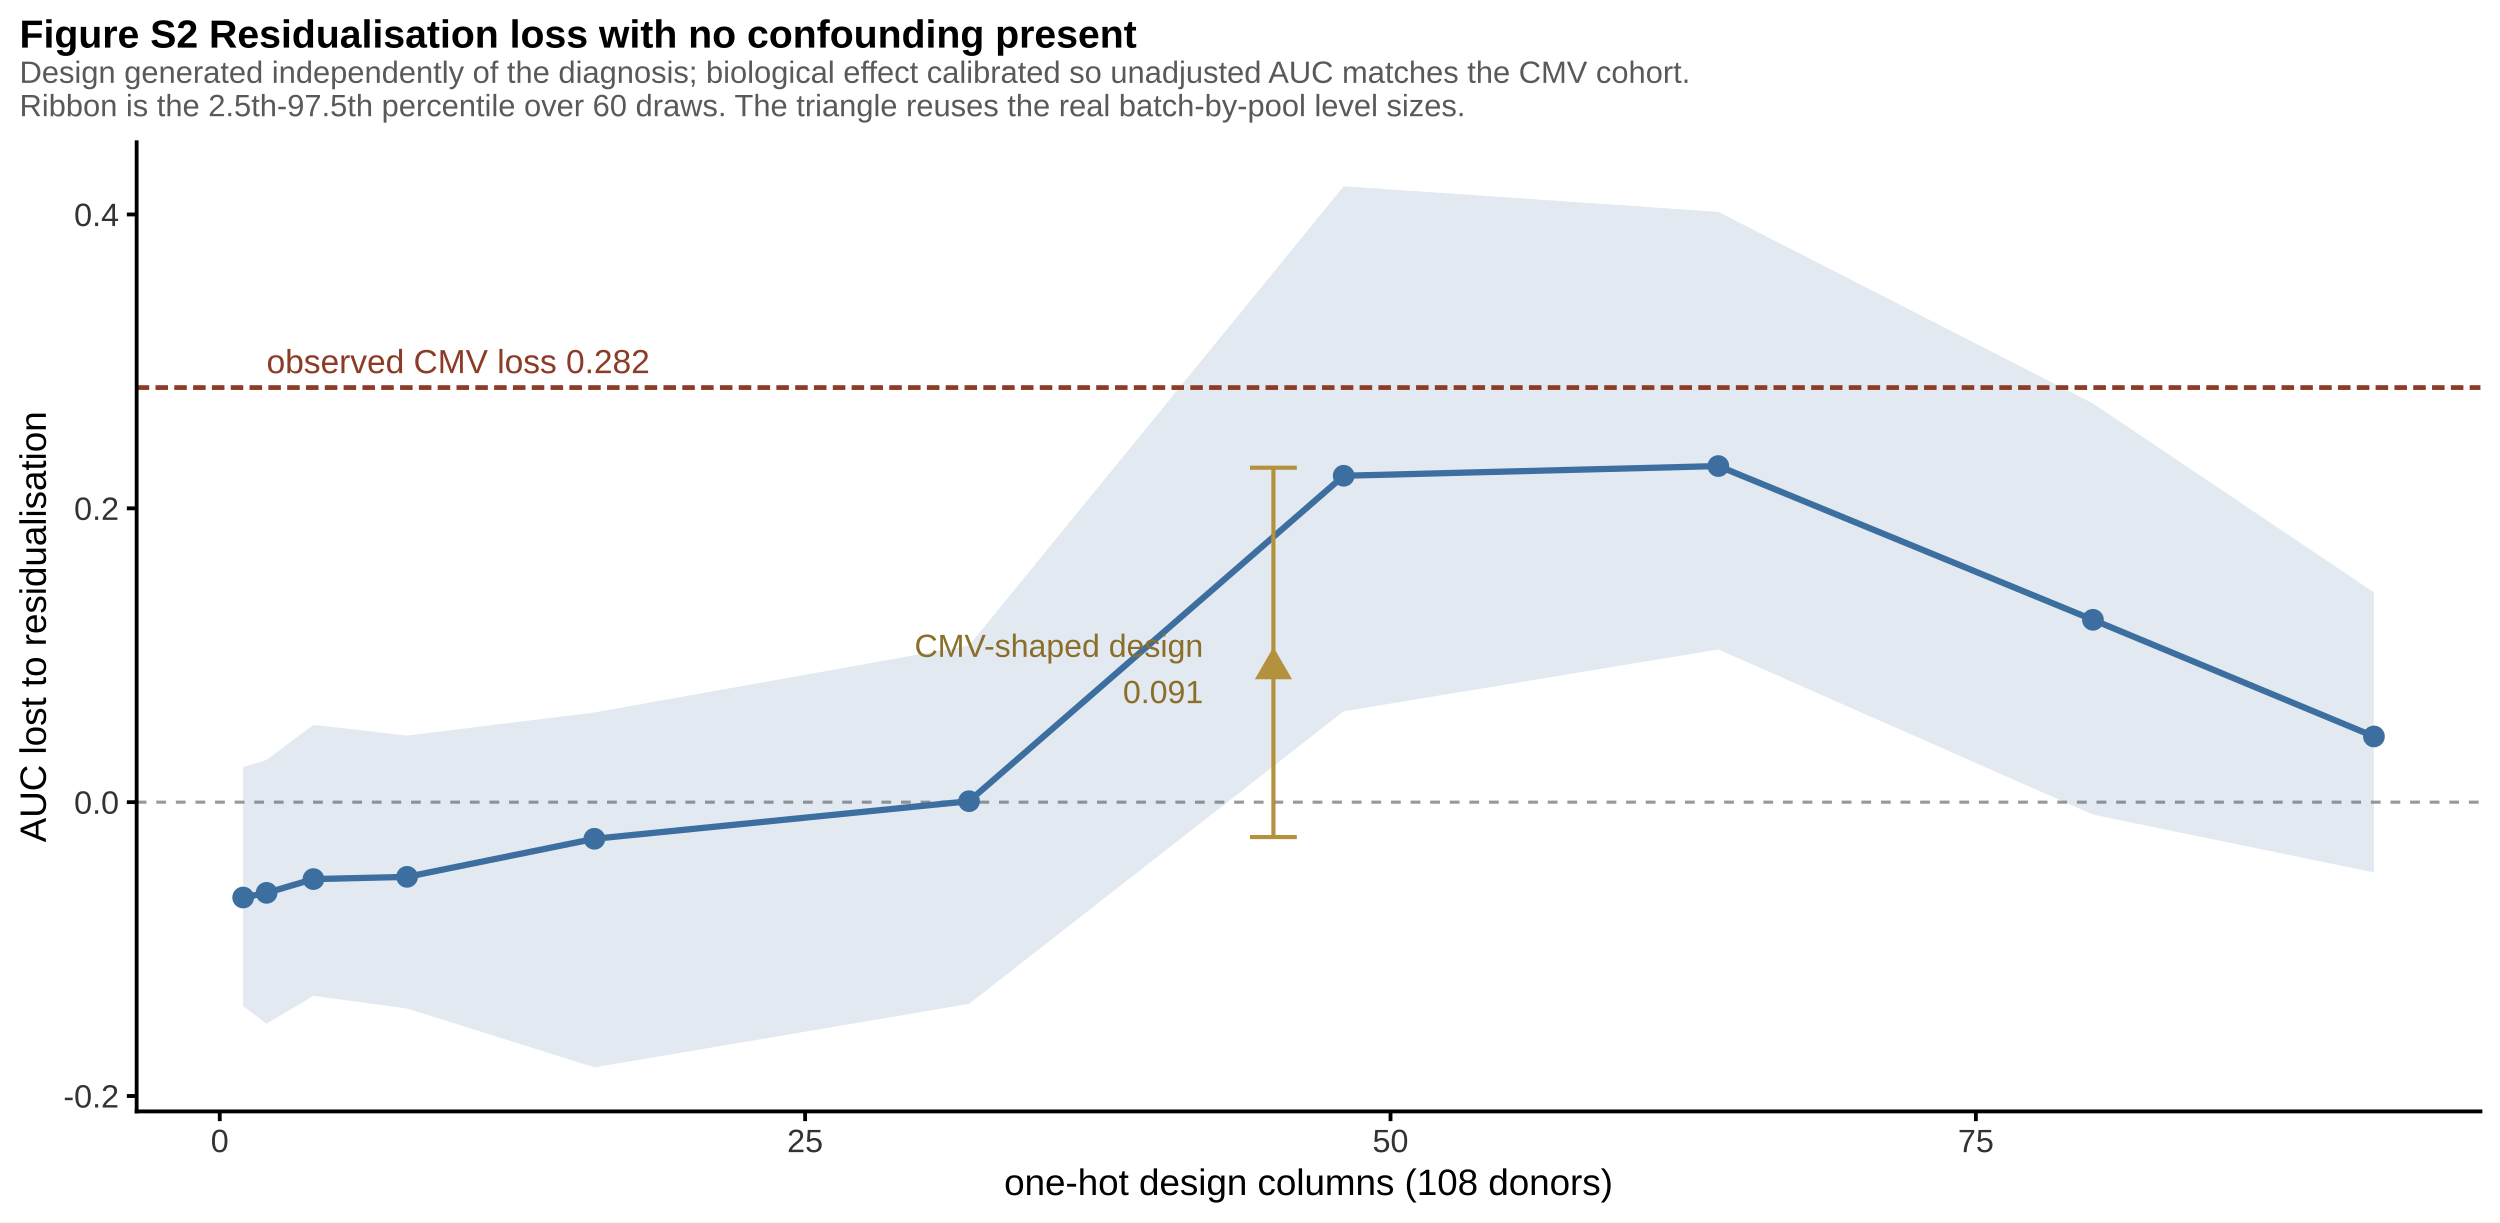
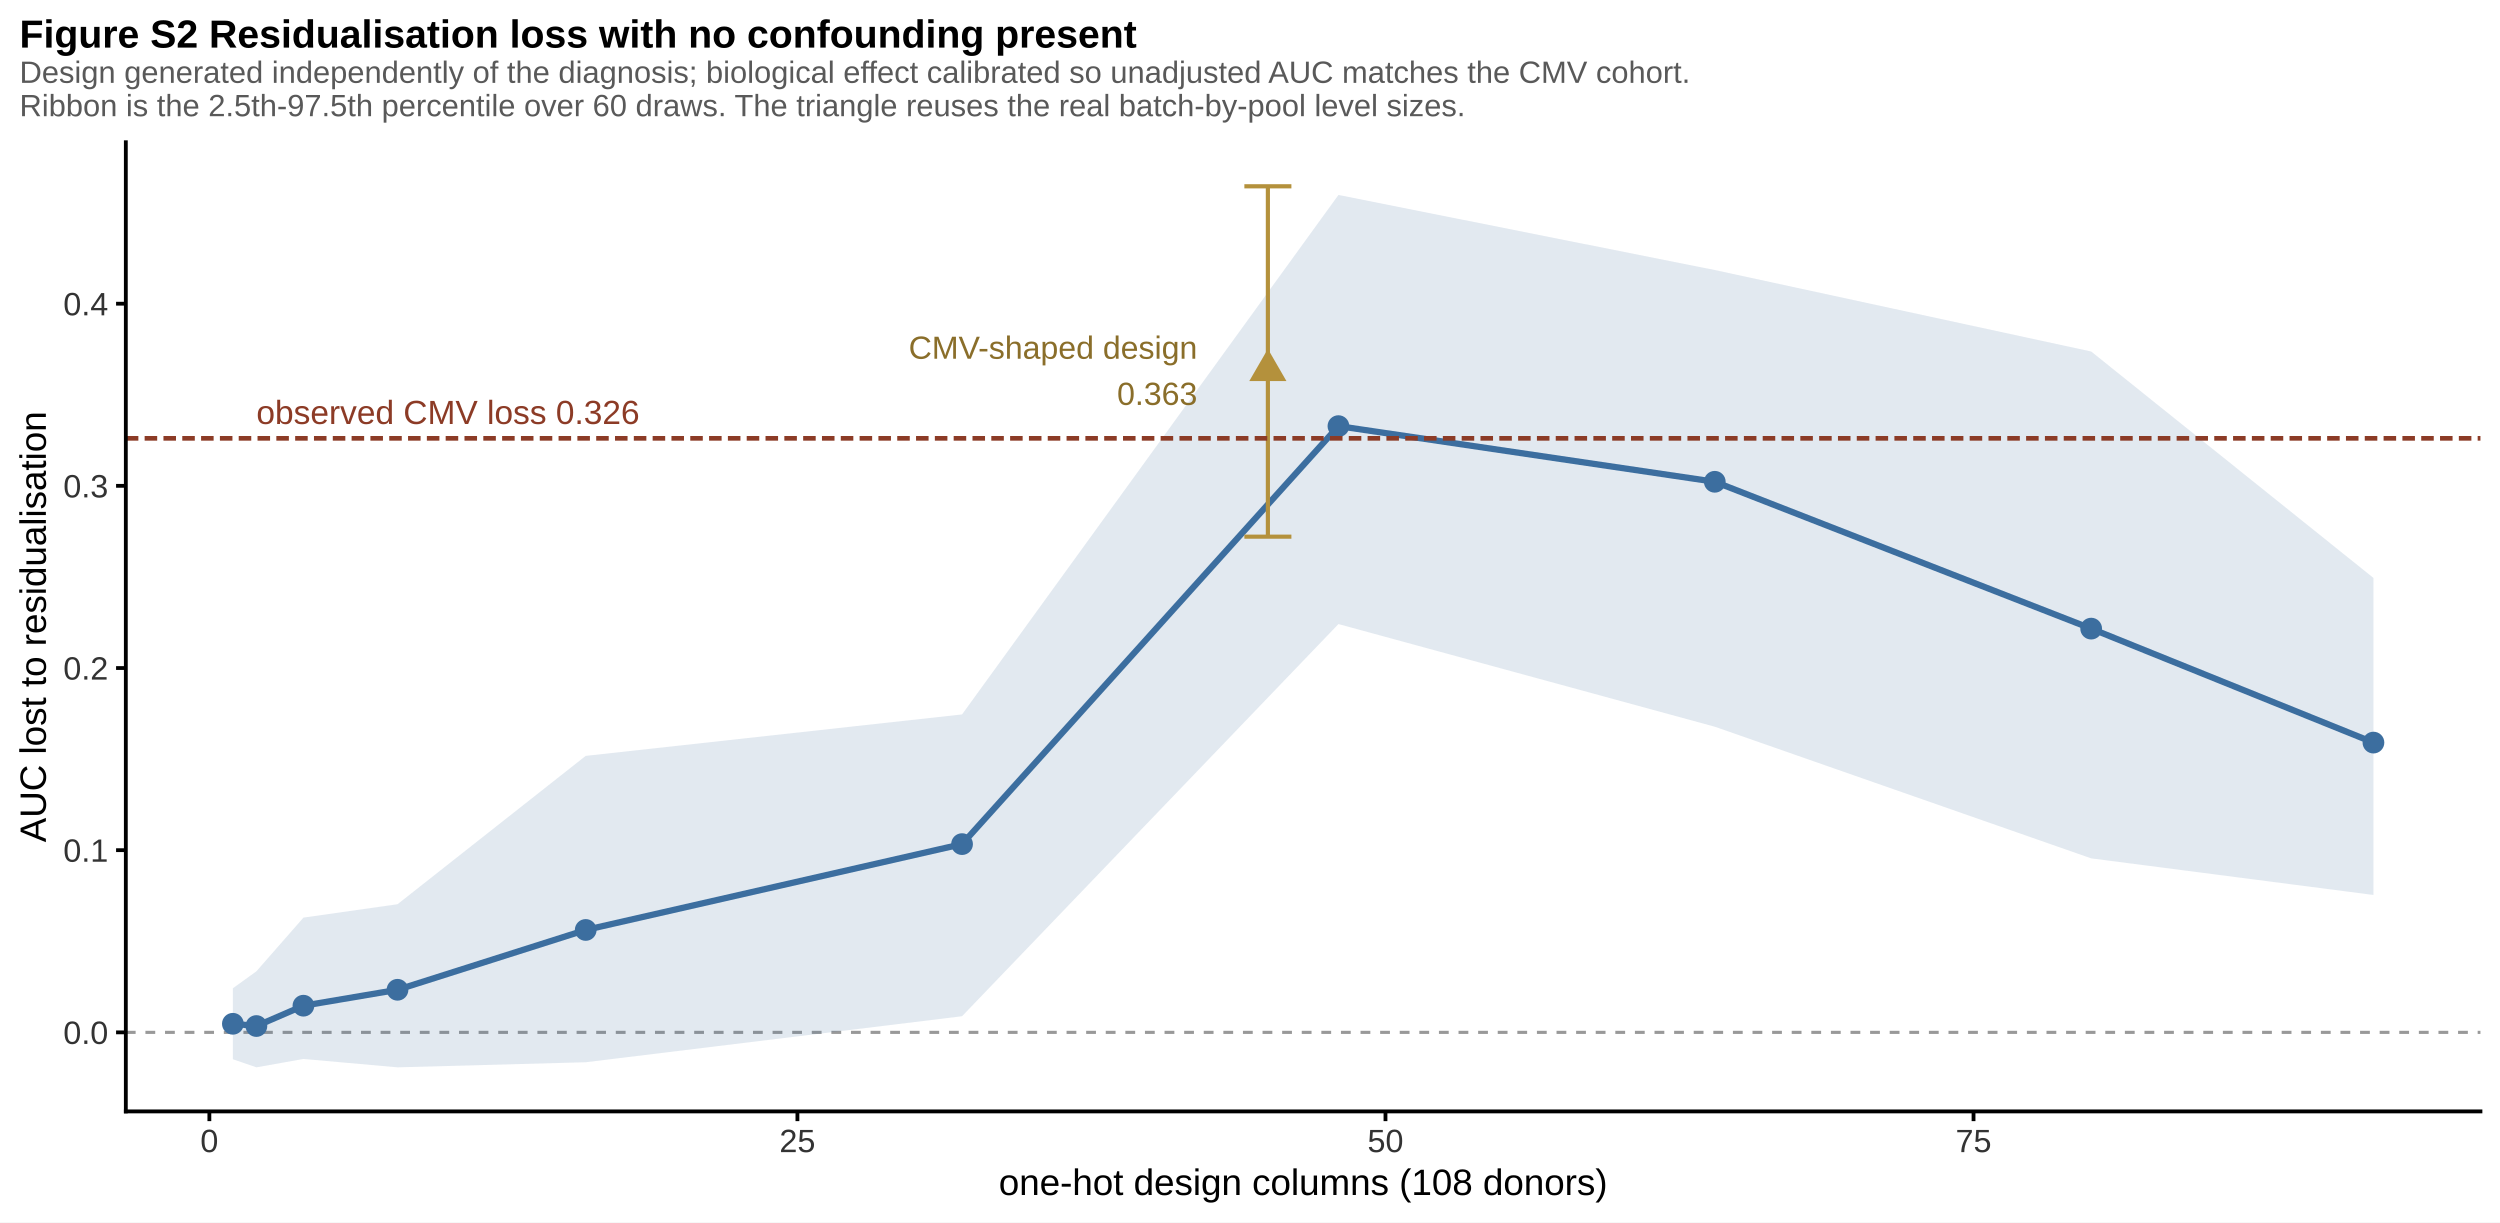
<svg xmlns="http://www.w3.org/2000/svg" width="510.24pt" height="249.45pt" viewBox="0 0 510.24 249.45">
  <g class="svglite">
    <defs>
      <style type="text/css">
    .svglite line, .svglite polyline, .svglite polygon, .svglite path, .svglite rect, .svglite circle {
      fill: none;
      stroke: #000000;
      stroke-linecap: round;
      stroke-linejoin: round;
      stroke-miterlimit: 10.00;
    }
    .svglite text {
      white-space: pre;
    }
    .svglite g.glyphgroup path {
      fill: inherit;
      stroke: none;
    }
  </style>
    </defs>
    <rect width="100%" height="100%" style="stroke: none; fill: #FFFFFF;" />
    <defs>
      <clipPath id="cpMC4wMHw1MTAuMjR8MC4wMHwyNDkuNDU=">
        <rect x="0.00" y="0.00" width="510.24" height="249.45" />
      </clipPath>
    </defs>
    <g clip-path="url(#cpMC4wMHw1MTAuMjR8MC4wMHwyNDkuNDU=)">
      <rect x="0.00" y="-0" width="510.24" height="249.45" style="stroke-width: 0.78; stroke: #FFFFFF; fill: #FFFFFF;" />
    </g>
    <defs>
-       <clipPath id="cpMjcuODl8NTA2LjI1fDI5LjAzfDIyNi44Mw==">
-         <rect x="27.89" y="29.03" width="478.36" height="197.81" />
+       <clipPath id="cpMjUuNjh8NTA2LjI1fDI5LjAzfDIyNi44Mw==">
+         <rect x="25.68" y="29.03" width="480.57" height="197.81" />
      </clipPath>
    </defs>
-     <g clip-path="url(#cpMjcuODl8NTA2LjI1fDI5LjAzfDIyNi44Mw==)">
-       <rect x="27.89" y="29.03" width="478.36" height="197.81" style="stroke-width: 0.78; stroke: none; fill: #FFFFFF;" />
-       <line x1="27.89" y1="163.72" x2="506.25" y2="163.72" style="stroke-width: 0.64; stroke: #999999; stroke-dasharray: 2.00,2.00; stroke-linecap: butt;" />
-       <polygon points="49.63,156.57 54.41,155.09 63.97,147.94 83.08,150.13 121.31,145.41 197.78,131.73 274.24,38.02 350.70,43.24 427.16,82.35 484.51,120.90 484.51,178.06 427.16,166.26 350.70,132.55 274.24,145.17 197.78,204.89 121.31,217.84 83.08,205.83 63.97,203.24 54.41,208.94 49.63,205.36 " style="stroke-width: 0.00; stroke: none; stroke-linecap: butt; fill: #3C6E9F; fill-opacity: 0.15;" />
-       <polyline points="49.63,156.57 54.41,155.09 63.97,147.94 83.08,150.13 121.31,145.41 197.78,131.73 274.24,38.02 350.70,43.24 427.16,82.35 484.51,120.90 " style="stroke-width: 0.78; stroke: none; stroke-linecap: butt;" />
-       <polyline points="484.51,178.06 427.16,166.26 350.70,132.55 274.24,145.17 197.78,204.89 121.31,217.84 83.08,205.83 63.97,203.24 54.41,208.94 49.63,205.36 " style="stroke-width: 0.78; stroke: none; stroke-linecap: butt;" />
-       <polyline points="49.63,183.18 54.41,182.23 63.97,179.42 83.08,178.96 121.31,171.19 197.78,163.52 274.24,97.10 350.70,95.12 427.16,126.50 484.51,150.31 " style="stroke-width: 1.28; stroke: #3C6E9F; stroke-linecap: butt;" />
-       <circle cx="49.63" cy="183.18" r="1.96" style="stroke-width: 0.52; stroke: #3C6E9F; fill: #3C6E9F;" />
-       <circle cx="54.41" cy="182.23" r="1.96" style="stroke-width: 0.52; stroke: #3C6E9F; fill: #3C6E9F;" />
-       <circle cx="63.97" cy="179.42" r="1.96" style="stroke-width: 0.52; stroke: #3C6E9F; fill: #3C6E9F;" />
-       <circle cx="83.08" cy="178.96" r="1.96" style="stroke-width: 0.52; stroke: #3C6E9F; fill: #3C6E9F;" />
-       <circle cx="121.31" cy="171.19" r="1.96" style="stroke-width: 0.52; stroke: #3C6E9F; fill: #3C6E9F;" />
-       <circle cx="197.78" cy="163.52" r="1.96" style="stroke-width: 0.52; stroke: #3C6E9F; fill: #3C6E9F;" />
-       <circle cx="274.24" cy="97.10" r="1.96" style="stroke-width: 0.52; stroke: #3C6E9F; fill: #3C6E9F;" />
-       <circle cx="350.70" cy="95.12" r="1.96" style="stroke-width: 0.52; stroke: #3C6E9F; fill: #3C6E9F;" />
-       <circle cx="427.16" cy="126.50" r="1.96" style="stroke-width: 0.52; stroke: #3C6E9F; fill: #3C6E9F;" />
-       <circle cx="484.51" cy="150.31" r="1.96" style="stroke-width: 0.52; stroke: #3C6E9F; fill: #3C6E9F;" />
-       <polyline points="255.12,95.46 264.68,95.46 " style="stroke-width: 0.85; stroke: #B4913C; stroke-linecap: butt;" />
-       <polyline points="259.90,95.46 259.90,170.84 " style="stroke-width: 0.85; stroke: #B4913C; stroke-linecap: butt;" />
-       <polyline points="255.12,170.84 264.68,170.84 " style="stroke-width: 0.85; stroke: #B4913C; stroke-linecap: butt;" />
-       <polygon points="259.90,132.06 263.70,138.63 256.11,138.63 " style="stroke-width: 0.52; stroke: none; fill: #B4913C;" />
-       <text x="245.56" y="134.07" text-anchor="end" style="font-size: 6.54px;fill: #8A6E2A; font-family: &quot;Arial&quot;;" textLength="58.75px" lengthAdjust="spacingAndGlyphs">CMV-shaped design</text>
-       <text x="245.56" y="143.50" text-anchor="end" style="font-size: 6.54px;fill: #8A6E2A; font-family: &quot;Arial&quot;;" textLength="16.31px" lengthAdjust="spacingAndGlyphs">0.091</text>
-       <line x1="27.89" y1="79.10" x2="506.25" y2="79.10" style="stroke-width: 0.96; stroke: #8C3B26; stroke-dasharray: 2.56,1.28; stroke-linecap: butt;" />
-       <text x="54.41" y="76.16" style="font-size: 6.83px;fill: #8C3B26; font-family: &quot;Arial&quot;;" textLength="78.19px" lengthAdjust="spacingAndGlyphs">observed CMV loss 0.282</text>
+     <g clip-path="url(#cpMjUuNjh8NTA2LjI1fDI5LjAzfDIyNi44Mw==)">
+       <rect x="25.68" y="29.03" width="480.57" height="197.81" style="stroke-width: 0.78; stroke: none; fill: #FFFFFF;" />
+       <line x1="25.68" y1="210.70" x2="506.25" y2="210.70" style="stroke-width: 0.64; stroke: #999999; stroke-dasharray: 2.00,2.00; stroke-linecap: butt;" />
+       <polygon points="47.53,201.70 52.33,198.24 61.93,187.28 81.13,184.55 119.54,154.27 196.35,145.81 273.17,39.79 349.98,55.11 426.80,71.74 484.41,117.95 484.41,182.66 426.80,175.19 349.98,148.32 273.17,127.37 196.35,207.41 119.54,216.80 81.13,217.84 61.93,216.13 52.33,217.84 47.53,216.19 " style="stroke-width: 0.00; stroke: none; stroke-linecap: butt; fill: #3C6E9F; fill-opacity: 0.15;" />
+       <polyline points="47.53,201.70 52.33,198.24 61.93,187.28 81.13,184.55 119.54,154.27 196.35,145.81 273.17,39.79 349.98,55.11 426.80,71.74 484.41,117.95 " style="stroke-width: 0.78; stroke: none; stroke-linecap: butt;" />
+       <polyline points="484.41,182.66 426.80,175.19 349.98,148.32 273.17,127.37 196.35,207.41 119.54,216.80 81.13,217.84 61.93,216.13 52.33,217.84 47.53,216.19 " style="stroke-width: 0.78; stroke: none; stroke-linecap: butt;" />
+       <polyline points="47.53,208.95 52.33,209.41 61.93,205.26 81.13,202.01 119.54,189.80 196.35,172.28 273.17,86.97 349.98,98.33 426.80,128.30 484.41,151.56 " style="stroke-width: 1.28; stroke: #3C6E9F; stroke-linecap: butt;" />
+       <circle cx="47.53" cy="208.95" r="1.96" style="stroke-width: 0.52; stroke: #3C6E9F; fill: #3C6E9F;" />
+       <circle cx="52.33" cy="209.41" r="1.96" style="stroke-width: 0.52; stroke: #3C6E9F; fill: #3C6E9F;" />
+       <circle cx="61.93" cy="205.26" r="1.96" style="stroke-width: 0.52; stroke: #3C6E9F; fill: #3C6E9F;" />
+       <circle cx="81.13" cy="202.01" r="1.96" style="stroke-width: 0.52; stroke: #3C6E9F; fill: #3C6E9F;" />
+       <circle cx="119.54" cy="189.80" r="1.96" style="stroke-width: 0.52; stroke: #3C6E9F; fill: #3C6E9F;" />
+       <circle cx="196.35" cy="172.28" r="1.96" style="stroke-width: 0.52; stroke: #3C6E9F; fill: #3C6E9F;" />
+       <circle cx="273.17" cy="86.97" r="1.96" style="stroke-width: 0.52; stroke: #3C6E9F; fill: #3C6E9F;" />
+       <circle cx="349.98" cy="98.33" r="1.96" style="stroke-width: 0.52; stroke: #3C6E9F; fill: #3C6E9F;" />
+       <circle cx="426.80" cy="128.30" r="1.96" style="stroke-width: 0.52; stroke: #3C6E9F; fill: #3C6E9F;" />
+       <circle cx="484.41" cy="151.56" r="1.96" style="stroke-width: 0.52; stroke: #3C6E9F; fill: #3C6E9F;" />
+       <polyline points="253.97,38.02 263.57,38.02 " style="stroke-width: 0.85; stroke: #B4913C; stroke-linecap: butt;" />
+       <polyline points="258.77,38.02 258.77,109.53 " style="stroke-width: 0.85; stroke: #B4913C; stroke-linecap: butt;" />
+       <polyline points="253.97,109.53 263.57,109.53 " style="stroke-width: 0.85; stroke: #B4913C; stroke-linecap: butt;" />
+       <polygon points="258.77,71.21 262.56,77.78 254.97,77.78 " style="stroke-width: 0.52; stroke: none; fill: #B4913C;" />
+       <text x="244.36" y="73.22" text-anchor="end" style="font-size: 6.54px;fill: #8A6E2A; font-family: &quot;Arial&quot;;" textLength="58.75px" lengthAdjust="spacingAndGlyphs">CMV-shaped design</text>
+       <text x="244.36" y="82.64" text-anchor="end" style="font-size: 6.54px;fill: #8A6E2A; font-family: &quot;Arial&quot;;" textLength="16.31px" lengthAdjust="spacingAndGlyphs">0.363</text>
+       <line x1="25.68" y1="89.46" x2="506.25" y2="89.46" style="stroke-width: 0.96; stroke: #8C3B26; stroke-dasharray: 2.56,1.28; stroke-linecap: butt;" />
+       <text x="52.33" y="86.53" style="font-size: 6.83px;fill: #8C3B26; font-family: &quot;Arial&quot;;" textLength="78.19px" lengthAdjust="spacingAndGlyphs">observed CMV loss 0.326</text>
    </g>
    <g clip-path="url(#cpMC4wMHw1MTAuMjR8MC4wMHwyNDkuNDU=)">
-       <polyline points="27.89,226.83 27.89,29.03 " style="stroke-width: 0.78; stroke-linecap: square;" />
-       <text x="24.30" y="226.05" text-anchor="end" style="font-size: 6.60px;fill: #333333; font-family: &quot;Arial&quot;;" textLength="11.38px" lengthAdjust="spacingAndGlyphs">-0.2</text>
-       <text x="24.30" y="166.08" text-anchor="end" style="font-size: 6.60px;fill: #333333; font-family: &quot;Arial&quot;;" textLength="9.17px" lengthAdjust="spacingAndGlyphs">0.0</text>
-       <text x="24.30" y="106.11" text-anchor="end" style="font-size: 6.60px;fill: #333333; font-family: &quot;Arial&quot;;" textLength="9.17px" lengthAdjust="spacingAndGlyphs">0.2</text>
-       <text x="24.30" y="46.13" text-anchor="end" style="font-size: 6.60px;fill: #333333; font-family: &quot;Arial&quot;;" textLength="9.17px" lengthAdjust="spacingAndGlyphs">0.4</text>
-       <polyline points="25.89,223.69 27.89,223.69 " style="stroke-width: 0.78; stroke-linecap: butt;" />
-       <polyline points="25.89,163.72 27.89,163.72 " style="stroke-width: 0.78; stroke-linecap: butt;" />
-       <polyline points="25.89,103.75 27.89,103.75 " style="stroke-width: 0.78; stroke-linecap: butt;" />
-       <polyline points="25.89,43.77 27.89,43.77 " style="stroke-width: 0.78; stroke-linecap: butt;" />
-       <polyline points="27.89,226.83 506.25,226.83 " style="stroke-width: 0.78; stroke-linecap: square;" />
-       <polyline points="44.85,228.82 44.85,226.83 " style="stroke-width: 0.78; stroke-linecap: butt;" />
-       <polyline points="164.32,228.82 164.32,226.83 " style="stroke-width: 0.78; stroke-linecap: butt;" />
-       <polyline points="283.80,228.82 283.80,226.83 " style="stroke-width: 0.78; stroke-linecap: butt;" />
-       <polyline points="403.27,228.82 403.27,226.83 " style="stroke-width: 0.78; stroke-linecap: butt;" />
-       <text x="44.85" y="235.14" text-anchor="middle" style="font-size: 6.60px;fill: #333333; font-family: &quot;Arial&quot;;" textLength="3.67px" lengthAdjust="spacingAndGlyphs">0</text>
-       <text x="164.32" y="235.14" text-anchor="middle" style="font-size: 6.60px;fill: #333333; font-family: &quot;Arial&quot;;" textLength="7.34px" lengthAdjust="spacingAndGlyphs">25</text>
-       <text x="283.80" y="235.14" text-anchor="middle" style="font-size: 6.60px;fill: #333333; font-family: &quot;Arial&quot;;" textLength="7.34px" lengthAdjust="spacingAndGlyphs">50</text>
-       <text x="403.27" y="235.14" text-anchor="middle" style="font-size: 6.60px;fill: #333333; font-family: &quot;Arial&quot;;" textLength="7.34px" lengthAdjust="spacingAndGlyphs">75</text>
-       <text x="267.07" y="243.89" text-anchor="middle" style="font-size: 7.50px; font-family: &quot;Arial&quot;;" textLength="124.25px" lengthAdjust="spacingAndGlyphs">one-hot design columns (108 donors)</text>
+       <polyline points="25.68,226.83 25.68,29.03 " style="stroke-width: 0.78; stroke-linecap: square;" />
+       <text x="22.10" y="213.06" text-anchor="end" style="font-size: 6.60px;fill: #333333; font-family: &quot;Arial&quot;;" textLength="9.17px" lengthAdjust="spacingAndGlyphs">0.0</text>
+       <text x="22.10" y="175.88" text-anchor="end" style="font-size: 6.60px;fill: #333333; font-family: &quot;Arial&quot;;" textLength="9.17px" lengthAdjust="spacingAndGlyphs">0.1</text>
+       <text x="22.10" y="138.70" text-anchor="end" style="font-size: 6.60px;fill: #333333; font-family: &quot;Arial&quot;;" textLength="9.17px" lengthAdjust="spacingAndGlyphs">0.2</text>
+       <text x="22.10" y="101.52" text-anchor="end" style="font-size: 6.60px;fill: #333333; font-family: &quot;Arial&quot;;" textLength="9.17px" lengthAdjust="spacingAndGlyphs">0.3</text>
+       <text x="22.10" y="64.35" text-anchor="end" style="font-size: 6.60px;fill: #333333; font-family: &quot;Arial&quot;;" textLength="9.17px" lengthAdjust="spacingAndGlyphs">0.4</text>
+       <polyline points="23.69,210.70 25.68,210.70 " style="stroke-width: 0.78; stroke-linecap: butt;" />
+       <polyline points="23.69,173.52 25.68,173.52 " style="stroke-width: 0.78; stroke-linecap: butt;" />
+       <polyline points="23.69,136.34 25.68,136.34 " style="stroke-width: 0.78; stroke-linecap: butt;" />
+       <polyline points="23.69,99.16 25.68,99.16 " style="stroke-width: 0.78; stroke-linecap: butt;" />
+       <polyline points="23.69,61.98 25.68,61.98 " style="stroke-width: 0.78; stroke-linecap: butt;" />
+       <polyline points="25.68,226.83 506.25,226.83 " style="stroke-width: 0.78; stroke-linecap: square;" />
+       <polyline points="42.73,228.82 42.73,226.83 " style="stroke-width: 0.78; stroke-linecap: butt;" />
+       <polyline points="162.75,228.82 162.75,226.83 " style="stroke-width: 0.78; stroke-linecap: butt;" />
+       <polyline points="282.77,228.82 282.77,226.83 " style="stroke-width: 0.78; stroke-linecap: butt;" />
+       <polyline points="402.79,228.82 402.79,226.83 " style="stroke-width: 0.78; stroke-linecap: butt;" />
+       <text x="42.73" y="235.14" text-anchor="middle" style="font-size: 6.60px;fill: #333333; font-family: &quot;Arial&quot;;" textLength="3.67px" lengthAdjust="spacingAndGlyphs">0</text>
+       <text x="162.75" y="235.14" text-anchor="middle" style="font-size: 6.60px;fill: #333333; font-family: &quot;Arial&quot;;" textLength="7.34px" lengthAdjust="spacingAndGlyphs">25</text>
+       <text x="282.77" y="235.14" text-anchor="middle" style="font-size: 6.60px;fill: #333333; font-family: &quot;Arial&quot;;" textLength="7.34px" lengthAdjust="spacingAndGlyphs">50</text>
+       <text x="402.79" y="235.14" text-anchor="middle" style="font-size: 6.60px;fill: #333333; font-family: &quot;Arial&quot;;" textLength="7.34px" lengthAdjust="spacingAndGlyphs">75</text>
+       <text x="265.97" y="243.89" text-anchor="middle" style="font-size: 7.50px; font-family: &quot;Arial&quot;;" textLength="124.25px" lengthAdjust="spacingAndGlyphs">one-hot design columns (108 donors)</text>
      <text transform="translate(9.36,127.93) rotate(-90)" text-anchor="middle" style="font-size: 7.50px; font-family: &quot;Arial&quot;;" textLength="87.97px" lengthAdjust="spacingAndGlyphs">AUC lost to residualisation</text>
      <text x="3.99" y="16.91" style="font-size: 6.30px;fill: #595959; font-family: &quot;Arial&quot;;" textLength="340.92px" lengthAdjust="spacingAndGlyphs">Design generated independently of the diagnosis; biological effect calibrated so unadjusted AUC matches the CMV cohort.</text>
      <text x="3.99" y="23.72" style="font-size: 6.30px;fill: #595959; font-family: &quot;Arial&quot;;" textLength="295.02px" lengthAdjust="spacingAndGlyphs">Ribbon is the 2.5th-97.5th percentile over 60 draws. The triangle reuses the real batch-by-pool level sizes.</text>
      <text x="3.99" y="9.72" style="font-size: 8.00px; font-weight: bold; font-family: &quot;Arial&quot;;" textLength="230.34px" lengthAdjust="spacingAndGlyphs">Figure S2  Residualisation loss with no confounding present</text>
    </g>
  </g>
</svg>
